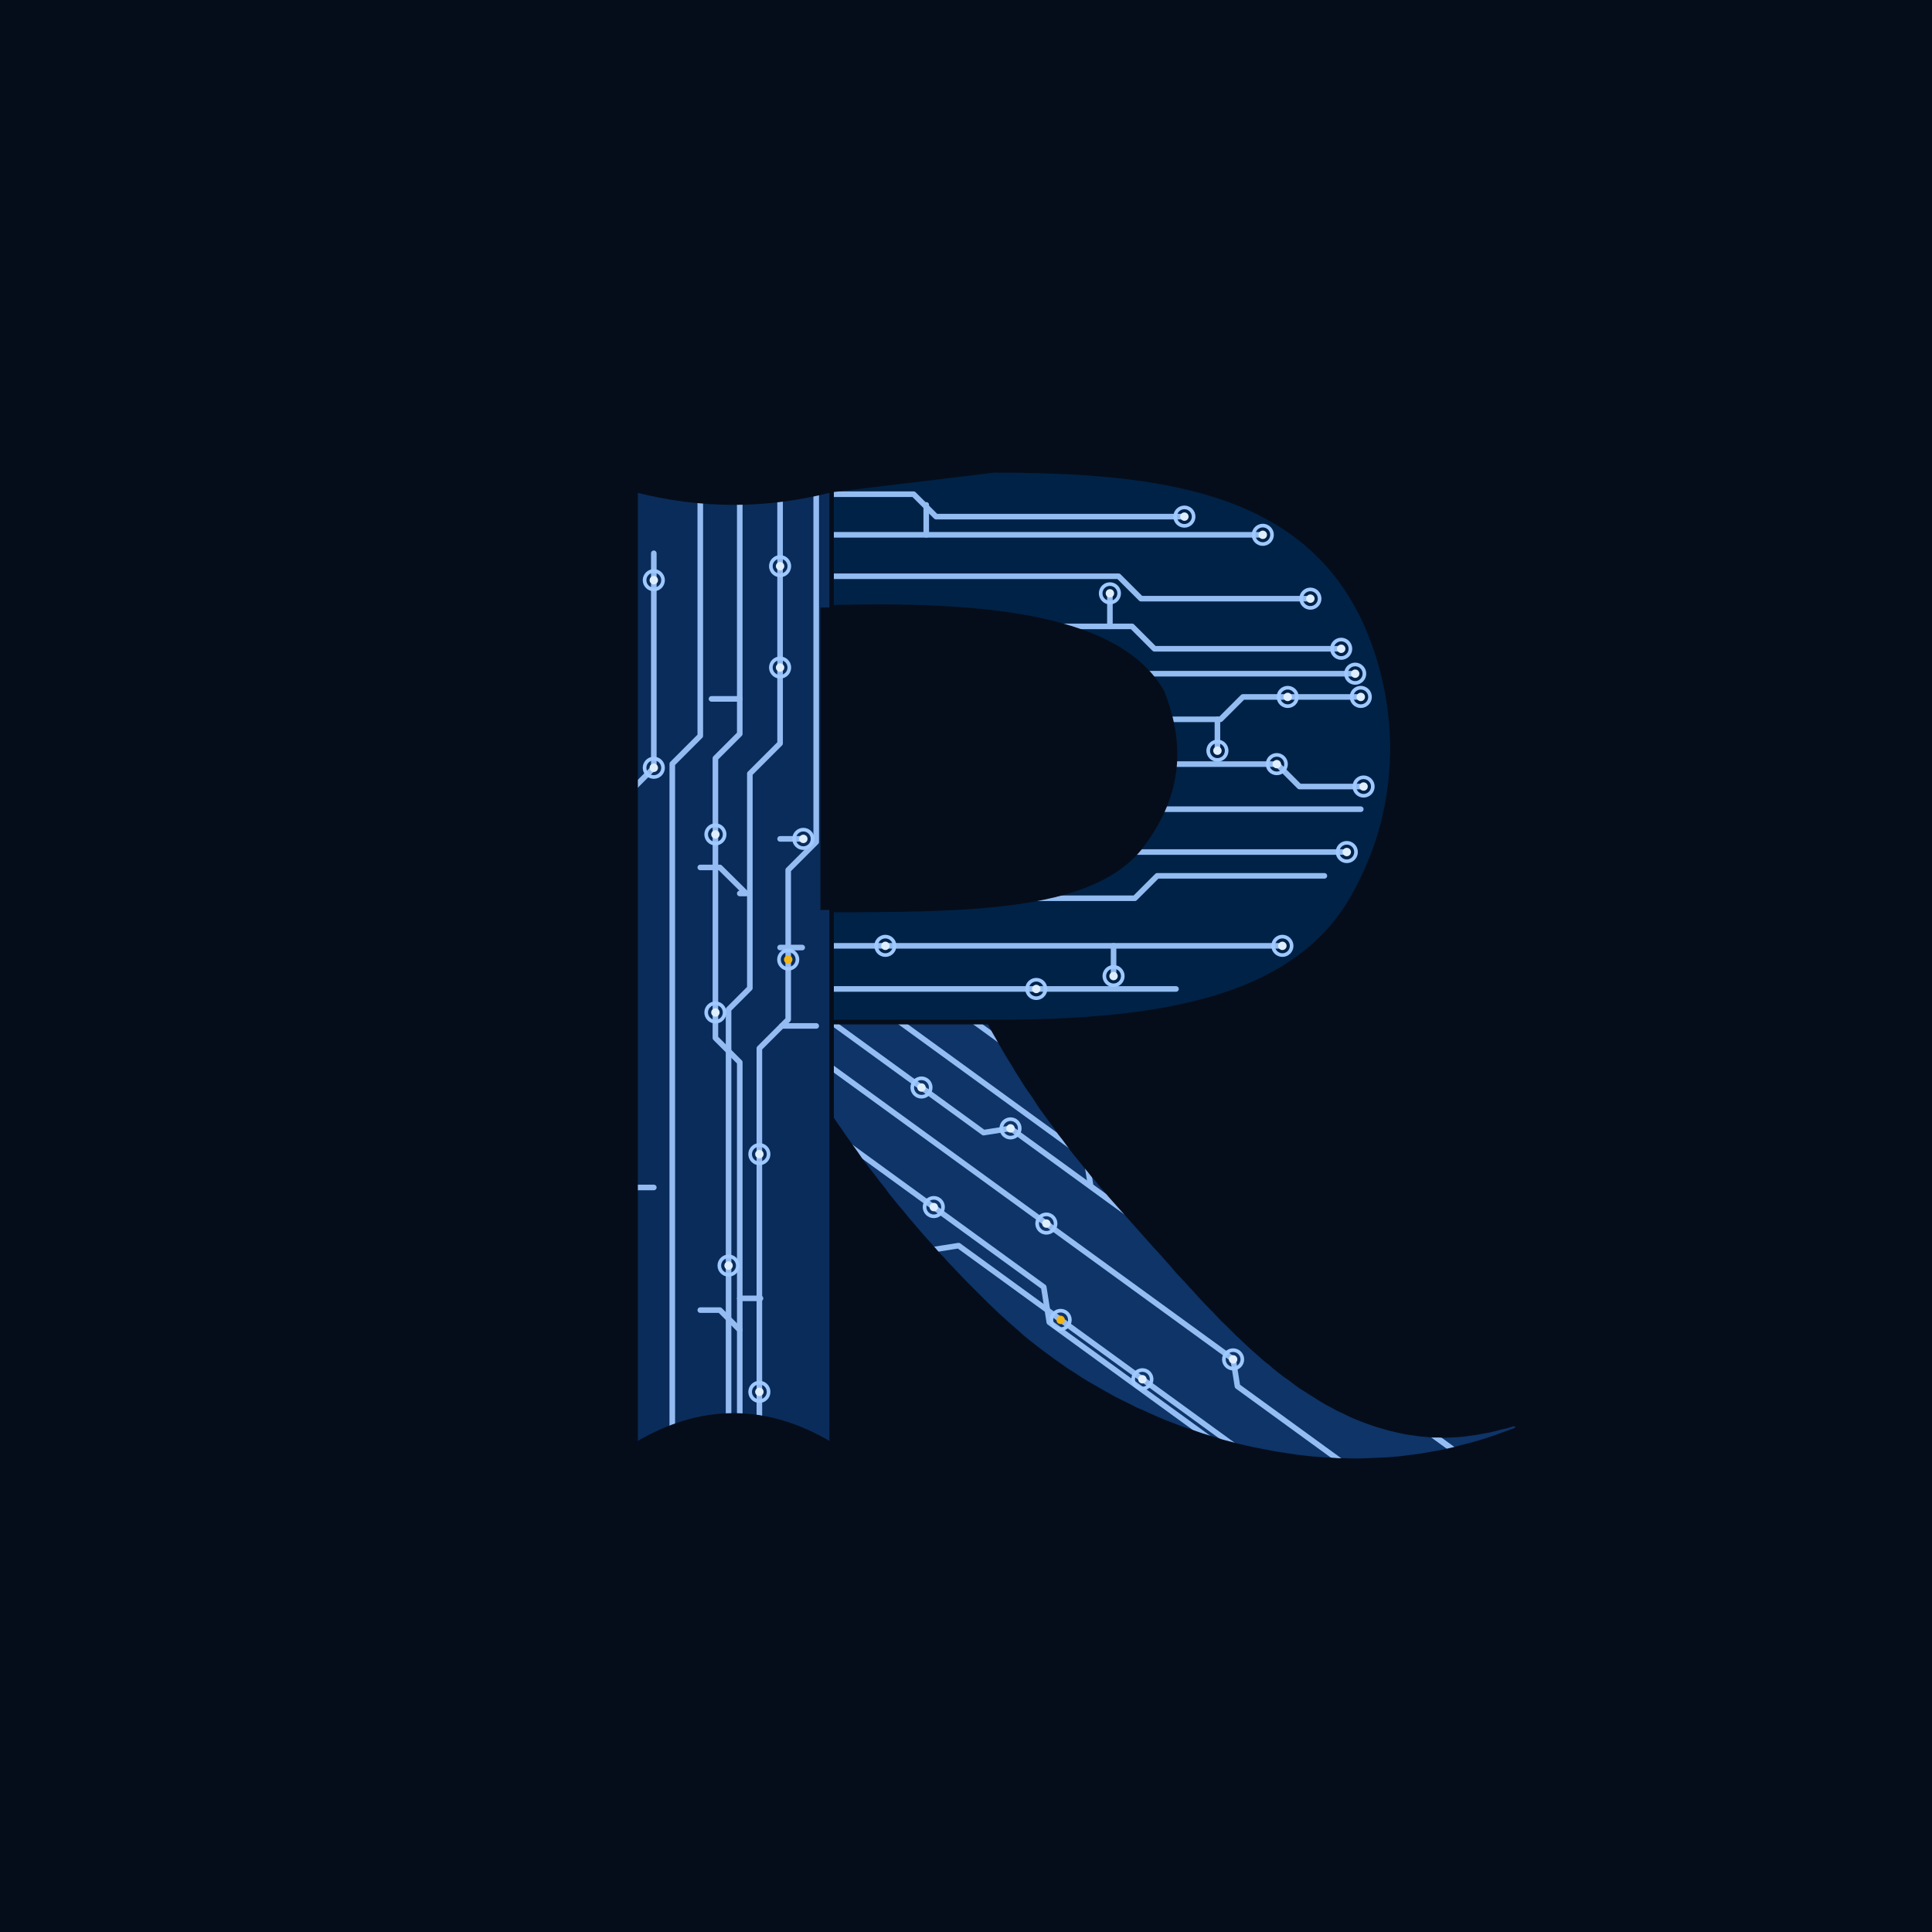
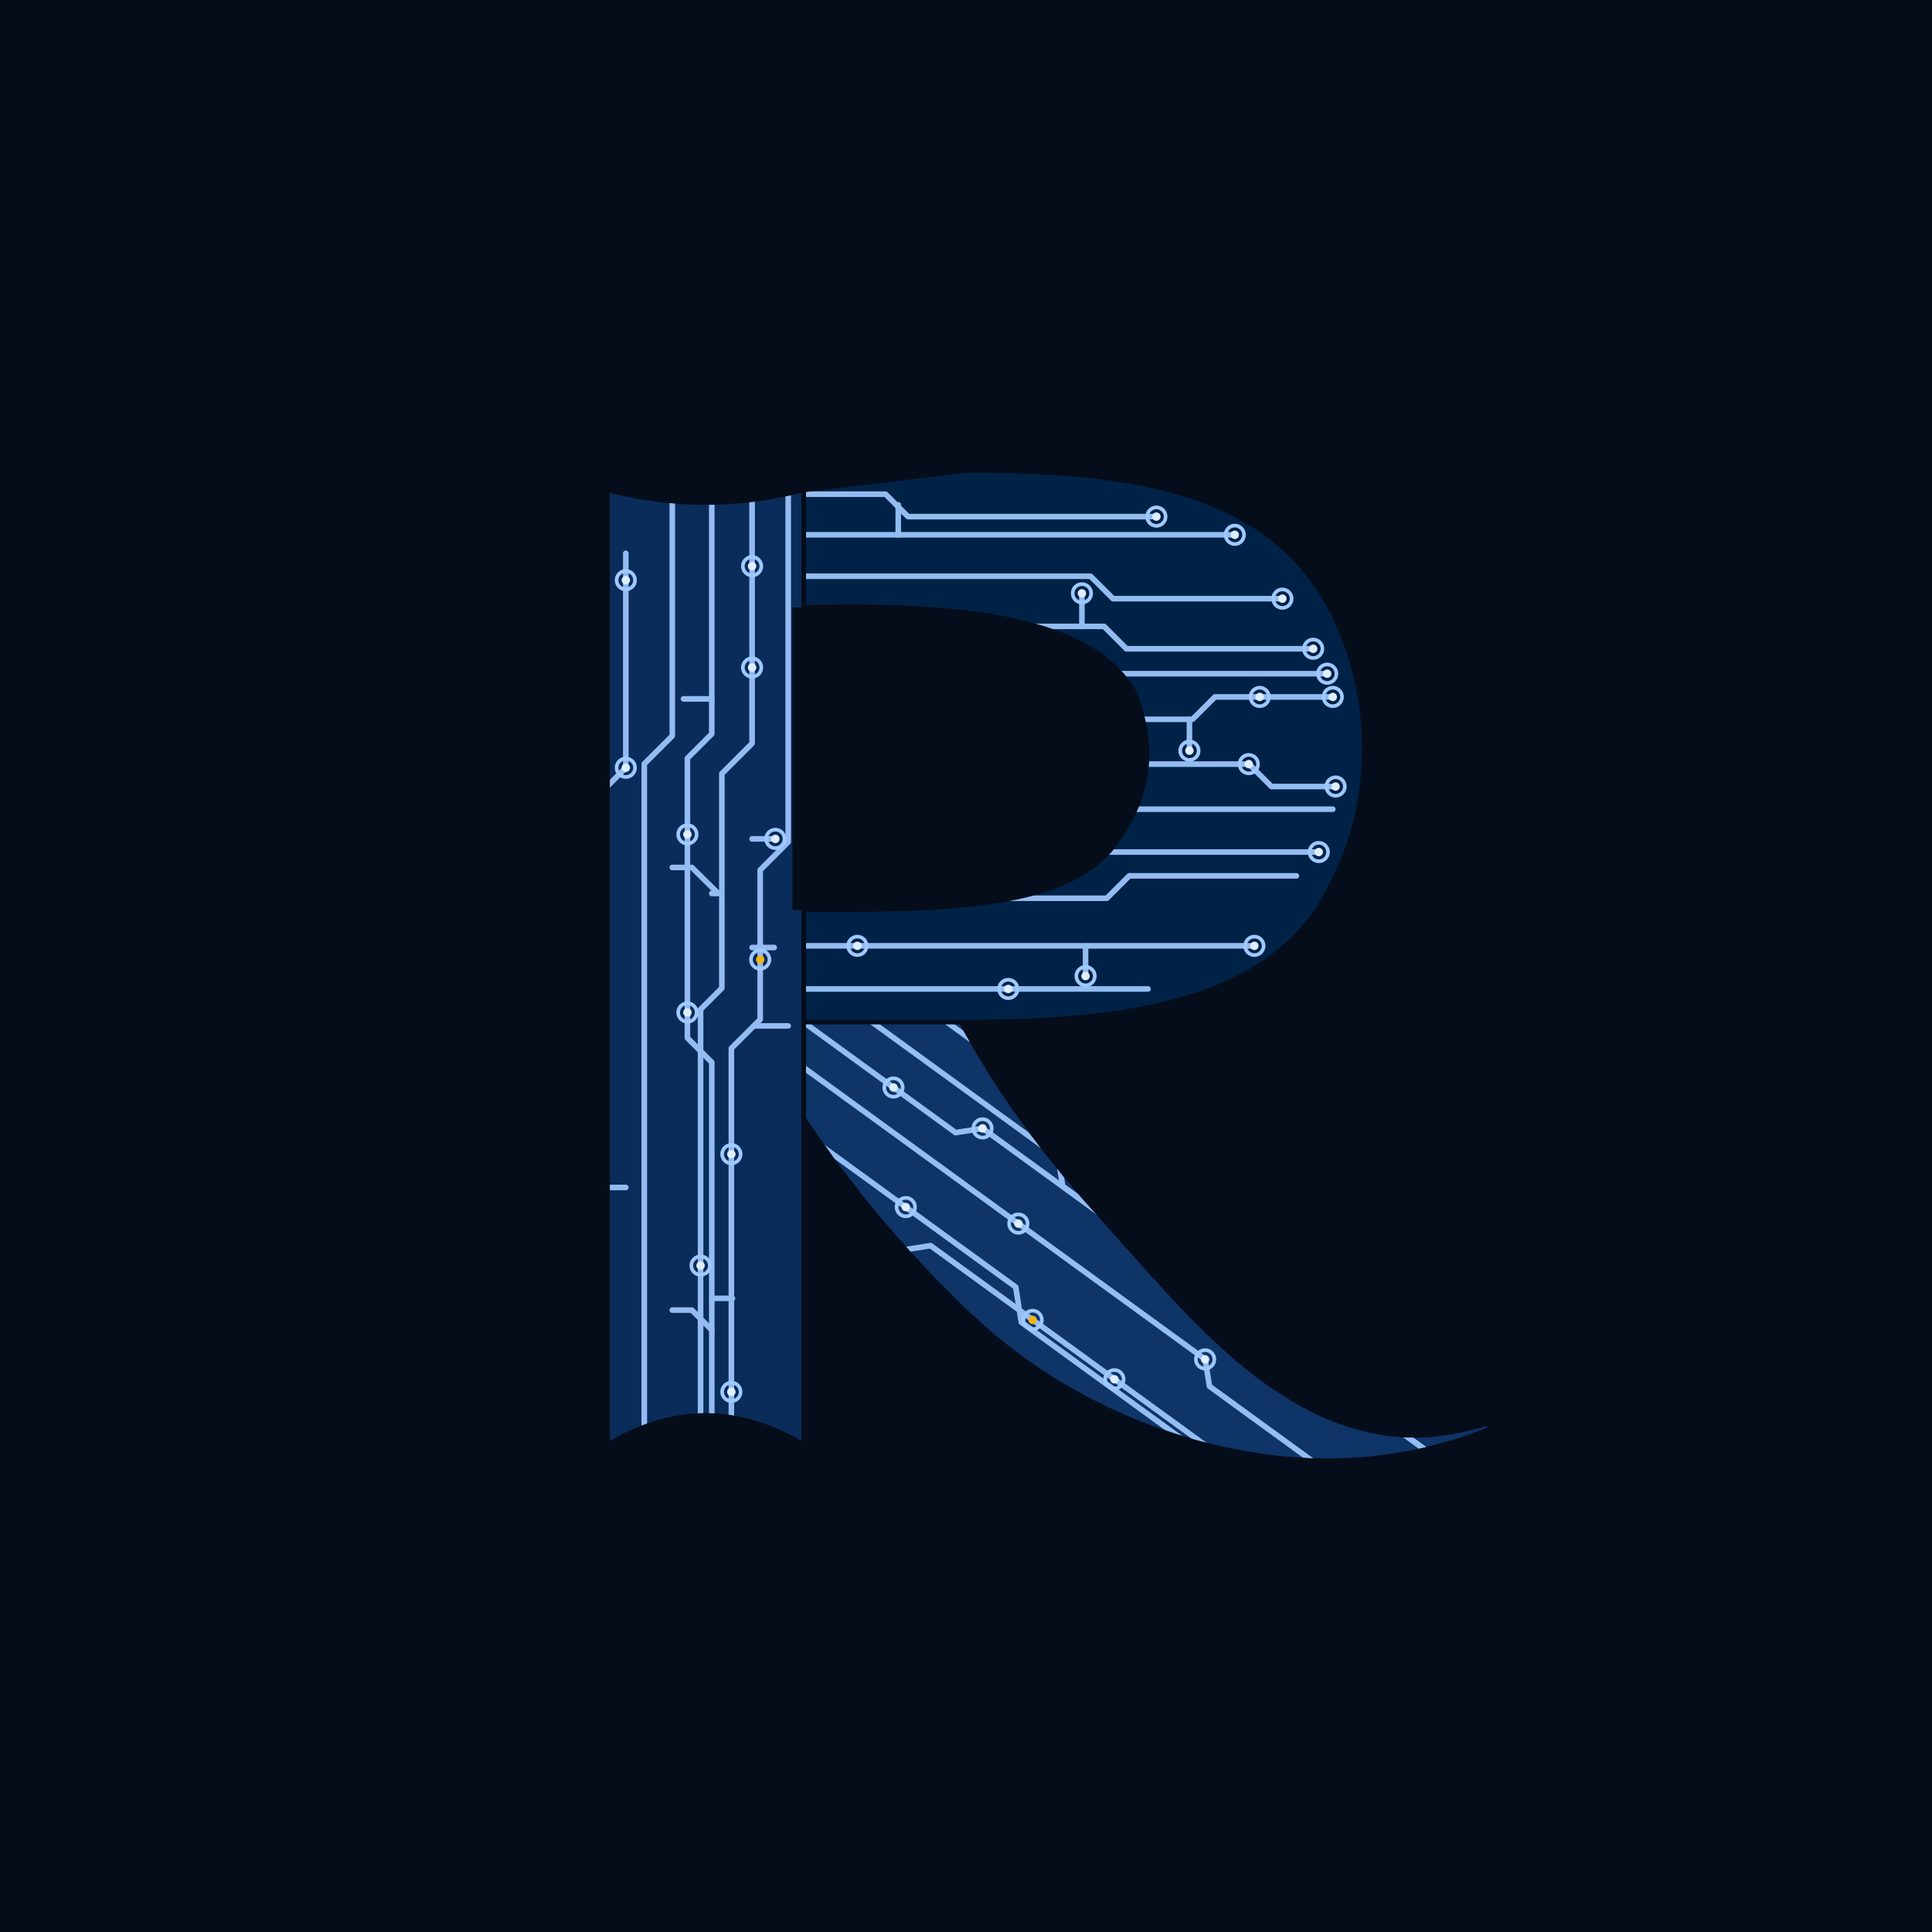
<svg xmlns="http://www.w3.org/2000/svg" viewBox="0 0 512 512" width="512" height="512">
  <rect width="512" height="512" rx="0" fill="#060d1a" />
-   <g transform="translate(256,256) scale(0.742) translate(-290,-320)">
+   <g transform="translate(256,256) scale(0.742) translate(-300,-320)">
    <defs>
      <clipPath id="cs">
        <path d="M172,150 Q207,159 242,150 L242,491 Q207,470 172,491 Z" />
      </clipPath>
      <clipPath id="cb">
        <path clip-rule="evenodd" d="M242,150 L300,143 C360,143 410,150 432,196 C446,226 446,262 430,292 C410,332 360,340 300,340 L242,340 Z M238,192 C300,190 345,196 360,222 C368,242 366,260 352,278 C334,300 290,300 238,300 Z" />
      </clipPath>
      <clipPath id="cl">
        <path d="M219.6,335.1 L220.6,337.2 L221.6,339.2 L222.6,341.2 L223.6,343.2 L224.7,345.3 L225.8,347.3 L226.9,349.4 L228.0,351.4 L229.1,353.5 L230.3,355.5 L231.5,357.6 L232.7,359.6 L234.0,361.7 L235.2,363.8 L236.5,365.9 L237.8,368.0 L239.2,370.1 L240.5,372.2 L241.9,374.3 L243.3,376.4 L244.8,378.5 L246.2,380.6 L247.7,382.7 L249.2,384.8 L250.7,386.9 L252.2,389.1 L253.8,391.2 L255.4,393.3 L257.0,395.4 L258.6,397.5 L260.3,399.6 L261.9,401.8 L263.6,403.9 L265.3,406.0 L267.1,408.1 L268.8,410.2 L270.6,412.3 L272.4,414.4 L274.2,416.5 L276.0,418.5 L277.9,420.6 L279.7,422.7 L281.6,424.7 L283.5,426.8 L285.4,428.8 L287.4,430.9 L289.3,432.9 L291.3,434.9 L293.3,436.9 L295.3,438.9 L297.3,440.9 L299.4,442.9 L301.4,444.8 L303.5,446.7 L305.6,448.6 L307.8,450.5 L309.9,452.4 L312.1,454.2 L314.4,456.0 L316.6,457.7 L318.9,459.4 L321.2,461.1 L323.5,462.7 L325.9,464.4 L328.3,465.9 L330.7,467.5 L333.1,469.0 L335.6,470.4 L338.0,471.8 L340.5,473.2 L343.0,474.6 L345.6,475.9 L348.1,477.1 L350.6,478.4 L353.2,479.5 L355.8,480.7 L358.3,481.8 L360.9,482.9 L363.5,483.9 L366.1,484.9 L368.7,485.8 L371.4,486.7 L374.0,487.6 L376.6,488.4 L379.2,489.2 L381.8,490.0 L384.5,490.7 L387.1,491.4 L389.7,492.0 L392.3,492.6 L394.9,493.1 L397.5,493.6 L400.1,494.1 L402.7,494.5 L405.3,494.9 L407.8,495.3 L410.4,495.6 L413.0,495.9 L415.5,496.1 L418.0,496.3 L420.5,496.4 L423.1,496.6 L425.5,496.6 L428.0,496.7 L430.5,496.7 L433.0,496.6 L435.4,496.5 L437.8,496.4 L440.2,496.3 L442.6,496.1 L445.0,495.9 L447.4,495.6 L449.7,495.3 L452.1,495.0 L454.4,494.6 L456.7,494.2 L459.1,493.8 L461.4,493.3 L463.6,492.8 L465.9,492.2 L468.2,491.6 L470.5,491.0 L472.7,490.4 L475.0,489.7 L477.2,489.0 L479.5,488.2 L481.7,487.4 L483.9,486.6 L486.2,485.8 L488.0,484.0 L488.0,484.0 L485.4,483.6 L483.2,484.3 L480.9,484.8 L478.7,485.4 L476.5,485.9 L474.2,486.3 L472.0,486.7 L469.8,487.0 L467.6,487.3 L465.4,487.5 L463.1,487.6 L460.9,487.7 L458.7,487.6 L456.5,487.6 L454.3,487.4 L452.1,487.2 L450.0,486.9 L447.8,486.6 L445.7,486.2 L443.5,485.7 L441.4,485.2 L439.3,484.6 L437.2,484.0 L435.1,483.3 L433.1,482.6 L431.0,481.8 L429.0,481.0 L427.0,480.1 L425.0,479.1 L423.0,478.2 L421.0,477.1 L419.1,476.1 L417.2,475.0 L415.3,473.8 L413.4,472.6 L411.5,471.4 L409.6,470.2 L407.8,468.9 L406.0,467.5 L404.1,466.2 L402.3,464.8 L400.5,463.4 L398.8,461.9 L397.0,460.5 L395.3,459.0 L393.5,457.4 L391.8,455.9 L390.1,454.3 L388.4,452.7 L386.7,451.1 L385.1,449.5 L383.4,447.8 L381.7,446.2 L380.1,444.5 L378.5,442.8 L376.8,441.1 L375.2,439.4 L373.6,437.7 L372.0,435.9 L370.4,434.2 L368.8,432.4 L367.1,430.6 L365.5,428.9 L364.0,427.1 L362.4,425.3 L360.8,423.5 L359.2,421.7 L357.6,420.0 L356.0,418.2 L354.4,416.4 L352.8,414.6 L351.2,412.8 L349.6,411.0 L348.0,409.2 L346.4,407.4 L344.8,405.6 L343.2,403.8 L341.6,402.0 L340.1,400.2 L338.5,398.4 L337.0,396.5 L335.4,394.7 L333.9,392.8 L332.4,391.0 L330.9,389.1 L329.4,387.3 L327.9,385.4 L326.5,383.5 L325.1,381.6 L323.6,379.7 L322.3,377.8 L320.9,375.9 L319.5,374.0 L318.2,372.2 L316.8,370.3 L315.5,368.3 L314.3,366.4 L313.0,364.6 L311.7,362.7 L310.5,360.8 L309.3,358.9 L308.1,357.0 L307.0,355.1 L305.8,353.2 L304.7,351.4 L303.6,349.5 L302.5,347.6 L301.5,345.8 L300.4,343.9 L299.4,342.1 L298.5,340.3 L297.5,338.5 L296.6,336.7 L295.7,334.9 L294.8,333.2 L293.9,331.4 L293.1,329.7 L292.3,328.0 L291.5,326.3 L290.7,324.6 L290.0,323.0 L289.3,321.3 L288.6,319.7 L288.0,318.1 L287.4,316.5 L286.7,315.0 L286.2,313.4 L285.6,311.9 L285.0,310.4 L284.4,308.9 Z" />
      </clipPath>
      <mask id="cm" maskUnits="userSpaceOnUse" maskContentUnits="userSpaceOnUse" x="0" y="0" width="700" height="650">
        <path d="M172,150 Q207,159 242,150 L242,491 Q207,470 172,491 Z" fill="#fff" />
        <path d="M242,150 L300,143 C360,143 410,150 432,196 C446,226 446,262 430,292 C410,332 360,340 300,340 L242,340 Z" fill="#fff" />
        <path d="M219.6,335.1 L220.6,337.2 L221.6,339.2 L222.6,341.2 L223.6,343.2 L224.7,345.3 L225.8,347.3 L226.9,349.4 L228.0,351.4 L229.1,353.5 L230.3,355.5 L231.5,357.6 L232.7,359.6 L234.0,361.7 L235.2,363.8 L236.5,365.9 L237.8,368.0 L239.2,370.1 L240.5,372.2 L241.9,374.3 L243.3,376.4 L244.8,378.5 L246.2,380.6 L247.7,382.7 L249.2,384.8 L250.7,386.9 L252.2,389.1 L253.8,391.2 L255.4,393.3 L257.0,395.4 L258.6,397.5 L260.3,399.6 L261.9,401.8 L263.6,403.9 L265.3,406.0 L267.1,408.1 L268.8,410.2 L270.6,412.3 L272.4,414.4 L274.2,416.5 L276.0,418.5 L277.9,420.6 L279.7,422.7 L281.6,424.7 L283.5,426.8 L285.4,428.8 L287.4,430.9 L289.3,432.9 L291.3,434.9 L293.3,436.9 L295.3,438.9 L297.3,440.9 L299.4,442.9 L301.4,444.8 L303.5,446.7 L305.6,448.6 L307.8,450.5 L309.9,452.4 L312.1,454.2 L314.4,456.0 L316.6,457.7 L318.9,459.4 L321.2,461.1 L323.5,462.7 L325.9,464.4 L328.3,465.9 L330.7,467.5 L333.1,469.0 L335.6,470.4 L338.0,471.8 L340.5,473.2 L343.0,474.6 L345.6,475.9 L348.1,477.1 L350.6,478.4 L353.2,479.5 L355.8,480.7 L358.3,481.8 L360.9,482.9 L363.5,483.9 L366.1,484.9 L368.7,485.8 L371.4,486.7 L374.0,487.6 L376.6,488.4 L379.2,489.2 L381.8,490.0 L384.5,490.7 L387.1,491.4 L389.7,492.0 L392.3,492.6 L394.9,493.1 L397.5,493.6 L400.1,494.1 L402.7,494.5 L405.3,494.9 L407.8,495.3 L410.4,495.6 L413.0,495.9 L415.5,496.1 L418.0,496.3 L420.5,496.4 L423.1,496.6 L425.5,496.6 L428.0,496.7 L430.5,496.7 L433.0,496.6 L435.4,496.5 L437.8,496.4 L440.2,496.3 L442.6,496.1 L445.0,495.9 L447.4,495.6 L449.7,495.3 L452.1,495.0 L454.4,494.6 L456.7,494.2 L459.1,493.8 L461.4,493.3 L463.6,492.8 L465.9,492.2 L468.2,491.6 L470.5,491.0 L472.7,490.4 L475.0,489.7 L477.2,489.0 L479.5,488.2 L481.7,487.4 L483.9,486.6 L486.2,485.8 L488.0,484.0 L488.0,484.0 L485.4,483.6 L483.2,484.3 L480.9,484.8 L478.7,485.4 L476.5,485.9 L474.2,486.3 L472.0,486.7 L469.8,487.0 L467.6,487.3 L465.4,487.5 L463.1,487.6 L460.9,487.7 L458.7,487.6 L456.5,487.6 L454.3,487.4 L452.1,487.2 L450.0,486.9 L447.8,486.6 L445.7,486.2 L443.5,485.7 L441.4,485.2 L439.3,484.6 L437.2,484.0 L435.1,483.3 L433.1,482.6 L431.0,481.8 L429.0,481.0 L427.0,480.1 L425.0,479.1 L423.0,478.2 L421.0,477.1 L419.1,476.1 L417.2,475.0 L415.3,473.8 L413.4,472.6 L411.5,471.4 L409.6,470.2 L407.8,468.9 L406.0,467.5 L404.1,466.2 L402.3,464.8 L400.5,463.4 L398.8,461.9 L397.0,460.5 L395.3,459.0 L393.5,457.4 L391.8,455.9 L390.1,454.3 L388.4,452.7 L386.7,451.1 L385.1,449.5 L383.4,447.8 L381.7,446.2 L380.1,444.5 L378.5,442.8 L376.8,441.1 L375.2,439.4 L373.6,437.7 L372.0,435.9 L370.4,434.2 L368.8,432.4 L367.1,430.6 L365.5,428.9 L364.0,427.1 L362.4,425.3 L360.8,423.5 L359.2,421.7 L357.6,420.0 L356.0,418.2 L354.4,416.4 L352.8,414.6 L351.2,412.8 L349.6,411.0 L348.0,409.2 L346.4,407.4 L344.8,405.6 L343.2,403.8 L341.6,402.0 L340.1,400.2 L338.5,398.4 L337.0,396.5 L335.4,394.7 L333.9,392.8 L332.4,391.0 L330.9,389.1 L329.4,387.3 L327.9,385.4 L326.5,383.5 L325.1,381.6 L323.6,379.7 L322.3,377.8 L320.9,375.9 L319.5,374.0 L318.2,372.2 L316.8,370.3 L315.5,368.3 L314.3,366.4 L313.0,364.6 L311.7,362.7 L310.5,360.8 L309.3,358.9 L308.1,357.0 L307.0,355.1 L305.8,353.2 L304.7,351.4 L303.6,349.5 L302.5,347.6 L301.5,345.8 L300.4,343.9 L299.4,342.1 L298.5,340.3 L297.5,338.5 L296.6,336.7 L295.7,334.9 L294.8,333.2 L293.9,331.4 L293.1,329.7 L292.3,328.0 L291.5,326.3 L290.7,324.6 L290.0,323.0 L289.3,321.3 L288.6,319.7 L288.0,318.1 L287.4,316.5 L286.7,315.0 L286.2,313.4 L285.6,311.9 L285.0,310.4 L284.4,308.9 Z" fill="#fff" />
        <path d="M238,192 C300,190 345,196 360,222 C368,242 366,260 352,278 C334,300 290,300 238,300 Z" fill="#000" />
      </mask>
    </defs>
    <g mask="url(#cm)">
      <path d="M219.6,335.1 L220.6,337.2 L221.6,339.2 L222.6,341.2 L223.6,343.2 L224.7,345.3 L225.8,347.3 L226.9,349.4 L228.0,351.4 L229.1,353.5 L230.3,355.5 L231.5,357.6 L232.7,359.6 L234.0,361.7 L235.2,363.8 L236.5,365.9 L237.8,368.0 L239.2,370.1 L240.5,372.2 L241.9,374.3 L243.3,376.4 L244.8,378.5 L246.2,380.6 L247.7,382.7 L249.2,384.8 L250.7,386.9 L252.2,389.1 L253.8,391.2 L255.4,393.3 L257.0,395.4 L258.6,397.5 L260.3,399.6 L261.9,401.8 L263.6,403.9 L265.3,406.0 L267.1,408.1 L268.8,410.2 L270.6,412.3 L272.4,414.4 L274.2,416.5 L276.0,418.5 L277.9,420.6 L279.7,422.7 L281.6,424.7 L283.5,426.8 L285.4,428.8 L287.4,430.9 L289.3,432.9 L291.3,434.9 L293.3,436.9 L295.3,438.9 L297.3,440.9 L299.4,442.9 L301.4,444.8 L303.5,446.7 L305.6,448.6 L307.8,450.5 L309.9,452.4 L312.1,454.2 L314.4,456.0 L316.6,457.7 L318.9,459.4 L321.2,461.1 L323.5,462.7 L325.9,464.4 L328.3,465.9 L330.7,467.5 L333.1,469.0 L335.6,470.4 L338.0,471.8 L340.5,473.2 L343.0,474.6 L345.6,475.9 L348.1,477.1 L350.6,478.4 L353.2,479.5 L355.8,480.7 L358.3,481.8 L360.9,482.9 L363.5,483.9 L366.1,484.9 L368.7,485.8 L371.4,486.7 L374.0,487.6 L376.6,488.4 L379.2,489.2 L381.8,490.0 L384.5,490.7 L387.1,491.4 L389.7,492.0 L392.3,492.6 L394.9,493.1 L397.5,493.6 L400.1,494.1 L402.7,494.5 L405.3,494.9 L407.8,495.3 L410.4,495.6 L413.0,495.9 L415.5,496.1 L418.0,496.3 L420.5,496.4 L423.1,496.6 L425.5,496.6 L428.0,496.7 L430.5,496.7 L433.0,496.6 L435.4,496.5 L437.8,496.4 L440.2,496.3 L442.6,496.1 L445.0,495.9 L447.4,495.6 L449.7,495.3 L452.1,495.0 L454.4,494.6 L456.7,494.2 L459.1,493.8 L461.4,493.3 L463.6,492.8 L465.9,492.2 L468.2,491.6 L470.5,491.0 L472.7,490.4 L475.0,489.7 L477.2,489.0 L479.5,488.2 L481.7,487.4 L483.9,486.6 L486.2,485.8 L488.0,484.0 L488.0,484.0 L485.4,483.6 L483.2,484.3 L480.9,484.8 L478.7,485.4 L476.5,485.9 L474.2,486.3 L472.0,486.7 L469.8,487.0 L467.6,487.3 L465.4,487.5 L463.1,487.6 L460.9,487.7 L458.7,487.6 L456.5,487.6 L454.3,487.4 L452.1,487.2 L450.0,486.9 L447.8,486.6 L445.7,486.2 L443.5,485.7 L441.4,485.2 L439.3,484.6 L437.2,484.0 L435.1,483.3 L433.1,482.6 L431.0,481.8 L429.0,481.0 L427.0,480.1 L425.0,479.1 L423.0,478.2 L421.0,477.1 L419.1,476.1 L417.2,475.0 L415.3,473.8 L413.4,472.6 L411.5,471.4 L409.6,470.2 L407.8,468.9 L406.0,467.5 L404.1,466.2 L402.3,464.8 L400.5,463.4 L398.8,461.9 L397.0,460.5 L395.3,459.0 L393.5,457.4 L391.8,455.9 L390.1,454.3 L388.4,452.7 L386.7,451.1 L385.1,449.5 L383.4,447.8 L381.7,446.2 L380.1,444.5 L378.5,442.8 L376.8,441.1 L375.2,439.4 L373.6,437.7 L372.0,435.9 L370.4,434.2 L368.8,432.4 L367.1,430.6 L365.5,428.9 L364.0,427.1 L362.4,425.3 L360.8,423.5 L359.2,421.7 L357.6,420.0 L356.0,418.2 L354.4,416.4 L352.8,414.6 L351.2,412.8 L349.6,411.0 L348.0,409.2 L346.4,407.4 L344.8,405.6 L343.2,403.8 L341.6,402.0 L340.1,400.2 L338.5,398.4 L337.0,396.5 L335.4,394.7 L333.9,392.8 L332.4,391.0 L330.9,389.1 L329.4,387.3 L327.9,385.4 L326.5,383.5 L325.1,381.6 L323.6,379.7 L322.3,377.8 L320.9,375.9 L319.5,374.0 L318.2,372.2 L316.8,370.3 L315.5,368.3 L314.3,366.4 L313.0,364.6 L311.7,362.7 L310.5,360.8 L309.3,358.9 L308.1,357.0 L307.0,355.1 L305.8,353.2 L304.7,351.4 L303.6,349.5 L302.5,347.6 L301.5,345.8 L300.4,343.9 L299.4,342.1 L298.5,340.3 L297.5,338.5 L296.6,336.7 L295.7,334.9 L294.8,333.2 L293.9,331.4 L293.1,329.7 L292.3,328.0 L291.5,326.3 L290.7,324.6 L290.0,323.0 L289.3,321.3 L288.6,319.7 L288.0,318.1 L287.4,316.5 L286.7,315.0 L286.2,313.4 L285.6,311.9 L285.0,310.4 L284.4,308.9 Z" fill="#0e3468" stroke="#060d1a" stroke-width="1.6" stroke-linejoin="round" />
      <g>
        <path d="M219.6,335.1 L220.6,337.2 L221.6,339.2 L222.6,341.2 L223.6,343.2 L224.7,345.3 L225.8,347.3 L226.9,349.4 L228.0,351.4 L229.1,353.5 L230.3,355.5 L231.5,357.6 L232.7,359.6 L234.0,361.7 L235.2,363.8 L236.5,365.9 L237.8,368.0 L239.2,370.1 L240.5,372.2 L241.9,374.3 L243.3,376.4 L244.8,378.5 L246.2,380.6 L247.7,382.7 L249.2,384.8 L250.7,386.9 L252.2,389.1 L253.8,391.2 L255.4,393.3 L257.0,395.4 L258.6,397.5 L260.3,399.6 L261.9,401.8 L263.6,403.9 L265.3,406.0 L267.1,408.1 L268.8,410.2 L270.6,412.3 L272.4,414.4 L274.2,416.5 L276.0,418.5 L277.9,420.6 L279.7,422.7 L281.6,424.7 L283.5,426.8 L285.4,428.8 L287.4,430.9 L289.3,432.9 L291.3,434.9 L293.3,436.9 L295.3,438.9 L297.3,440.9 L299.4,442.9 L301.4,444.8 L303.5,446.7 L305.6,448.6 L307.8,450.5 L309.9,452.4 L312.1,454.2 L314.4,456.0 L316.6,457.7 L318.9,459.4 L321.2,461.1 L323.5,462.7 L325.9,464.4 L328.3,465.9 L330.7,467.5 L333.1,469.0 L335.6,470.4 L338.0,471.8 L340.5,473.2 L343.0,474.6 L345.6,475.9 L348.1,477.1 L350.6,478.4 L353.2,479.5 L355.8,480.7 L358.3,481.8 L360.9,482.9 L363.5,483.9 L366.1,484.9 L368.7,485.8 L371.4,486.7 L374.0,487.6 L376.6,488.4 L379.2,489.2 L381.8,490.0 L384.5,490.7 L387.1,491.4 L389.7,492.0 L392.3,492.6 L394.9,493.1 L397.5,493.6 L400.1,494.1 L402.7,494.5 L405.3,494.9 L407.8,495.3 L410.4,495.6 L413.0,495.9 L415.5,496.1 L418.0,496.3 L420.5,496.4 L423.1,496.6 L425.5,496.6 L428.0,496.7 L430.5,496.7 L433.0,496.6 L435.4,496.5 L437.8,496.4 L440.2,496.3 L442.6,496.1 L445.0,495.9 L447.4,495.6 L449.7,495.3 L452.1,495.0 L454.4,494.6 L456.7,494.2 L459.1,493.8 L461.4,493.3 L463.6,492.8 L465.9,492.2 L468.2,491.6 L470.5,491.0 L472.7,490.4 L475.0,489.7 L477.2,489.0 L479.5,488.2 L481.7,487.4 L483.9,486.6 L486.2,485.8 L488.0,484.0 L488.0,484.0 L485.4,483.6 L483.2,484.3 L480.9,484.8 L478.7,485.4 L476.5,485.9 L474.2,486.3 L472.0,486.7 L469.8,487.0 L467.6,487.3 L465.4,487.5 L463.1,487.6 L460.9,487.7 L458.7,487.6 L456.5,487.6 L454.3,487.4 L452.1,487.2 L450.0,486.9 L447.8,486.6 L445.7,486.2 L443.5,485.7 L441.4,485.2 L439.3,484.6 L437.2,484.0 L435.1,483.3 L433.1,482.6 L431.0,481.8 L429.0,481.0 L427.0,480.1 L425.0,479.1 L423.0,478.2 L421.0,477.1 L419.1,476.1 L417.2,475.0 L415.3,473.8 L413.4,472.6 L411.5,471.4 L409.6,470.2 L407.8,468.9 L406.0,467.5 L404.1,466.2 L402.3,464.8 L400.5,463.4 L398.8,461.9 L397.0,460.5 L395.3,459.0 L393.5,457.4 L391.8,455.9 L390.1,454.3 L388.4,452.7 L386.7,451.1 L385.1,449.5 L383.4,447.8 L381.7,446.2 L380.1,444.5 L378.5,442.8 L376.8,441.1 L375.2,439.4 L373.6,437.7 L372.0,435.9 L370.4,434.2 L368.8,432.4 L367.1,430.6 L365.5,428.9 L364.0,427.1 L362.4,425.3 L360.8,423.5 L359.2,421.7 L357.6,420.0 L356.0,418.2 L354.4,416.4 L352.8,414.6 L351.2,412.8 L349.6,411.0 L348.0,409.2 L346.4,407.4 L344.8,405.6 L343.2,403.8 L341.6,402.0 L340.1,400.2 L338.5,398.4 L337.0,396.5 L335.4,394.7 L333.9,392.8 L332.4,391.0 L330.9,389.1 L329.4,387.3 L327.9,385.4 L326.5,383.5 L325.1,381.6 L323.6,379.7 L322.3,377.8 L320.9,375.9 L319.5,374.0 L318.2,372.2 L316.8,370.3 L315.5,368.3 L314.3,366.4 L313.0,364.6 L311.7,362.7 L310.5,360.8 L309.3,358.9 L308.1,357.0 L307.0,355.1 L305.8,353.2 L304.7,351.4 L303.6,349.5 L302.5,347.6 L301.5,345.8 L300.4,343.9 L299.4,342.1 L298.5,340.3 L297.5,338.5 L296.6,336.7 L295.7,334.9 L294.8,333.2 L293.9,331.4 L293.1,329.7 L292.3,328.0 L291.5,326.3 L290.7,324.6 L290.0,323.0 L289.3,321.3 L288.6,319.7 L288.0,318.1 L287.4,316.5 L286.7,315.0 L286.2,313.4 L285.6,311.9 L285.0,310.4 L284.4,308.9 Z" fill="#0e3468" fill-rule="evenodd" />
        <g clip-path="url(#cl)" fill="none" stroke="#9fc9ff" stroke-width="2" stroke-linecap="round" stroke-linejoin="round" opacity="0.92">
          <g transform="rotate(-54 350 400)">
            <path d="M186.7,270.8 L186.7,374.9 L178.1,383.5 L178.1,514.3" />
            <path d="M178.1,386 L187.6,386" />
            <path d="M200.7,235 L200.7,336.1 L191,345.8 L191,565" />
            <path d="M214.8,235 L214.8,460 L222.6,467.8 L222.6,565" />
            <path d="M222.6,467.3 L215.4,467.3" />
            <path d="M228.2,235 L228.2,465 L237.1,473.9 L237.1,565" />
            <path d="M228.2,330.8 L216.5,330.8" />
            <path d="M246.6,235 L246.6,449.8 L239.9,456.5 L239.9,565" />
            <path d="M239.9,516.5 L251.7,516.5" />
            <path d="M258.4,235 L258.4,429.2 L249.8,437.8 L249.8,565" />
            <path d="M276.6,304.9 L276.6,422.1 L268,430.7 L268,485.7" />
            <path d="M268,430.6 L257.2,430.6" />
            <path d="M290.7,253.6 L290.7,354.6 L297.1,361 L297.1,487.3" />
            <path d="M303,306.9 L303,394.3 L294,403.3 L294,521.9" />
            <path d="M321.9,235 L321.9,464.2 L315,471.1 L315,565" />
            <path d="M335,235 L335,344.5 L341.9,351.4 L341.9,565" />
            <path d="M341.9,417.5 L351.9,417.5" />
            <path d="M349.4,235 L349.4,379.3 L342,386.7 L342,565" />
            <path d="M342,396.3 L352.3,396.3" />
            <path d="M365.1,235 L365.1,448.2 L371.3,454.4 L371.3,565" />
            <path d="M381.5,296.4 L381.5,398.8 L389.6,406.9 L389.6,512.4" />
            <path d="M389.6,450.5 L397.4,450.5" />
            <path d="M394.8,291.6 L394.8,387 L401.7,393.9 L401.7,497.5" />
            <path d="M401.7,399.5 L391.6,399.5" />
            <path d="M411.1,235 L411.1,445.3 L419.3,453.5 L419.3,565" />
            <path d="M419.3,493.6 L427.6,493.6" />
            <path d="M426.5,285 L426.5,441.4 L419.5,448.4 L419.5,522.9" />
            <path d="M441.7,307.8 L441.7,419.6 L449.3,427.2 L449.3,523.3" />
            <path d="M456.4,235 L456.4,358.6 L465.6,367.8 L465.6,565" />
            <path d="M471,251.8 L471,400 L462.1,408.9 L462.1,532.8" />
            <path d="M485.1,235 L485.1,421.1 L477.7,428.5 L477.7,565" />
            <path d="M477.7,505.5 L467.3,505.5" />
            <path d="M501.9,304.7 L501.9,391.4 L492.3,401 L492.3,498.1" />
            <path d="M501.9,382 L492.3,382" />
            <path d="M513,305.5 L513,379.8 L521.5,388.3 L521.5,540.1" />
            <path d="M521.5,497.9 L531.9,497.9" />
          </g>
        </g>
        <g clip-path="url(#cl)">
          <circle cx="305.9" cy="378" r="3.3" fill="none" stroke="#9fc9ff" stroke-width="1.3" />
          <circle cx="305.9" cy="378" r="1.5" fill="#dfeeff" />
          <circle cx="353" cy="467.6" r="3.3" fill="none" stroke="#9fc9ff" stroke-width="1.3" />
          <circle cx="353" cy="467.6" r="1.5" fill="#dfeeff" />
          <circle cx="278.5" cy="406.1" r="3.3" fill="none" stroke="#9fc9ff" stroke-width="1.3" />
          <circle cx="278.5" cy="406.1" r="1.5" fill="#dfeeff" />
          <circle cx="323.8" cy="446.4" r="3.3" fill="none" stroke="#9fc9ff" stroke-width="1.3" />
          <circle cx="323.8" cy="446.4" r="1.5" fill="#f0b519" />
          <circle cx="285.4" cy="334.4" r="3.3" fill="none" stroke="#9fc9ff" stroke-width="1.3" />
          <circle cx="285.4" cy="334.4" r="1.5" fill="#dfeeff" />
          <circle cx="252.6" cy="330" r="3.3" fill="none" stroke="#9fc9ff" stroke-width="1.3" />
          <circle cx="252.6" cy="330" r="1.5" fill="#dfeeff" />
          <circle cx="318.7" cy="412" r="3.3" fill="none" stroke="#9fc9ff" stroke-width="1.3" />
          <circle cx="318.7" cy="412" r="1.5" fill="#dfeeff" />
          <circle cx="274.1" cy="363.4" r="3.3" fill="none" stroke="#9fc9ff" stroke-width="1.3" />
          <circle cx="274.1" cy="363.4" r="1.5" fill="#dfeeff" />
          <circle cx="385.4" cy="460.5" r="3.3" fill="none" stroke="#9fc9ff" stroke-width="1.3" />
          <circle cx="385.4" cy="460.5" r="1.5" fill="#dfeeff" />
        </g>
        <path d="M219.6,335.1 L220.6,337.2 L221.6,339.2 L222.6,341.2 L223.6,343.2 L224.7,345.3 L225.8,347.3 L226.9,349.4 L228.0,351.4 L229.1,353.5 L230.3,355.5 L231.5,357.6 L232.7,359.6 L234.0,361.7 L235.2,363.8 L236.5,365.9 L237.8,368.0 L239.2,370.1 L240.5,372.2 L241.9,374.3 L243.3,376.4 L244.8,378.5 L246.2,380.6 L247.7,382.7 L249.2,384.8 L250.7,386.9 L252.2,389.1 L253.8,391.2 L255.4,393.3 L257.0,395.4 L258.6,397.5 L260.3,399.6 L261.9,401.8 L263.6,403.9 L265.3,406.0 L267.1,408.1 L268.8,410.2 L270.6,412.3 L272.4,414.4 L274.2,416.5 L276.0,418.5 L277.9,420.6 L279.7,422.7 L281.6,424.7 L283.5,426.8 L285.4,428.8 L287.4,430.9 L289.3,432.9 L291.3,434.9 L293.3,436.9 L295.3,438.9 L297.3,440.9 L299.4,442.9 L301.4,444.8 L303.5,446.7 L305.6,448.6 L307.8,450.5 L309.9,452.4 L312.1,454.2 L314.4,456.0 L316.6,457.7 L318.9,459.4 L321.2,461.1 L323.5,462.7 L325.9,464.4 L328.3,465.9 L330.7,467.5 L333.1,469.0 L335.6,470.4 L338.0,471.8 L340.5,473.2 L343.0,474.6 L345.6,475.9 L348.1,477.1 L350.6,478.4 L353.2,479.5 L355.8,480.7 L358.3,481.8 L360.9,482.9 L363.5,483.9 L366.1,484.9 L368.7,485.8 L371.4,486.7 L374.0,487.6 L376.6,488.4 L379.2,489.2 L381.8,490.0 L384.5,490.7 L387.1,491.4 L389.7,492.0 L392.3,492.6 L394.9,493.1 L397.5,493.6 L400.1,494.1 L402.7,494.5 L405.3,494.9 L407.8,495.3 L410.4,495.6 L413.0,495.9 L415.5,496.1 L418.0,496.3 L420.5,496.4 L423.1,496.6 L425.5,496.6 L428.0,496.7 L430.5,496.7 L433.0,496.6 L435.4,496.5 L437.8,496.4 L440.2,496.3 L442.6,496.1 L445.0,495.9 L447.4,495.6 L449.7,495.3 L452.1,495.0 L454.4,494.6 L456.7,494.2 L459.1,493.8 L461.4,493.3 L463.6,492.8 L465.9,492.2 L468.2,491.6 L470.5,491.0 L472.7,490.4 L475.0,489.7 L477.2,489.0 L479.5,488.2 L481.7,487.4 L483.9,486.6 L486.2,485.8 L488.0,484.0 L488.0,484.0 L485.4,483.6 L483.2,484.3 L480.9,484.8 L478.7,485.4 L476.5,485.9 L474.2,486.3 L472.0,486.7 L469.8,487.0 L467.6,487.3 L465.4,487.5 L463.1,487.6 L460.9,487.7 L458.7,487.6 L456.5,487.6 L454.3,487.4 L452.1,487.2 L450.0,486.9 L447.8,486.6 L445.7,486.2 L443.5,485.7 L441.4,485.2 L439.3,484.6 L437.2,484.0 L435.1,483.3 L433.1,482.6 L431.0,481.8 L429.0,481.0 L427.0,480.1 L425.0,479.1 L423.0,478.2 L421.0,477.1 L419.1,476.1 L417.2,475.0 L415.3,473.8 L413.4,472.6 L411.5,471.4 L409.6,470.2 L407.8,468.9 L406.0,467.5 L404.1,466.2 L402.3,464.8 L400.5,463.4 L398.8,461.9 L397.0,460.5 L395.3,459.0 L393.5,457.4 L391.8,455.9 L390.1,454.3 L388.4,452.7 L386.7,451.1 L385.1,449.5 L383.4,447.8 L381.7,446.2 L380.1,444.5 L378.5,442.8 L376.8,441.1 L375.2,439.4 L373.6,437.7 L372.0,435.9 L370.4,434.2 L368.8,432.4 L367.1,430.6 L365.5,428.9 L364.0,427.1 L362.4,425.3 L360.8,423.5 L359.2,421.7 L357.6,420.0 L356.0,418.2 L354.4,416.4 L352.8,414.6 L351.2,412.8 L349.6,411.0 L348.0,409.2 L346.4,407.4 L344.8,405.6 L343.2,403.8 L341.6,402.0 L340.1,400.2 L338.5,398.4 L337.0,396.5 L335.4,394.7 L333.9,392.8 L332.4,391.0 L330.9,389.1 L329.4,387.3 L327.9,385.4 L326.5,383.5 L325.1,381.6 L323.6,379.7 L322.3,377.8 L320.9,375.9 L319.5,374.0 L318.2,372.2 L316.8,370.3 L315.5,368.3 L314.3,366.4 L313.0,364.6 L311.7,362.7 L310.5,360.8 L309.3,358.9 L308.1,357.0 L307.0,355.1 L305.8,353.2 L304.7,351.4 L303.6,349.5 L302.5,347.6 L301.5,345.8 L300.4,343.9 L299.4,342.1 L298.5,340.3 L297.5,338.5 L296.6,336.7 L295.7,334.9 L294.8,333.2 L293.9,331.4 L293.1,329.7 L292.3,328.0 L291.5,326.3 L290.7,324.6 L290.0,323.0 L289.3,321.3 L288.6,319.7 L288.0,318.1 L287.4,316.5 L286.7,315.0 L286.2,313.4 L285.6,311.9 L285.0,310.4 L284.4,308.9 Z" fill="none" fill-rule="evenodd" stroke="#060d1a" stroke-width="1.6" stroke-linejoin="round" />
      </g>
      <path d="M242,150 L300,143 C360,143 410,150 432,196 C446,226 446,262 430,292 C410,332 360,340 300,340 L242,340 Z M238,192 C300,190 345,196 360,222 C368,242 366,260 352,278 C334,300 290,300 238,300 Z" fill="#002247" fill-rule="evenodd" stroke="#060d1a" stroke-width="1.6" stroke-linejoin="round" />
      <g>
        <path d="M242,150 L300,143 C360,143 410,150 432,196 C446,226 446,262 430,292 C410,332 360,340 300,340 L242,340 Z M238,192 C300,190 345,196 360,222 C368,242 366,260 352,278 C334,300 290,300 238,300 Z" fill="#002247" fill-rule="evenodd" />
        <g clip-path="url(#cb)" fill="none" stroke="#9fc9ff" stroke-width="2" stroke-linecap="round" stroke-linejoin="round" opacity="0.92">
          <path d="M235,151.5 L271.3,151.5 L279.3,159.5 L368,159.5" />
          <path d="M235,166 L396,166" />
          <path d="M275.8,166 L275.8,155.3" />
          <path d="M235,180.8 L344.5,180.8 L352.5,188.8 L413,188.8" />
          <path d="M235,198.7 L349.3,198.7 L357.3,206.7 L424,206.7" />
          <path d="M341.4,198.7 L341.4,186.9" />
          <path d="M235,215.6 L429,215.6" />
          <path d="M235,231.9 L380.9,231.9 L388.9,223.9 L431,223.9" />
          <path d="M379.8,231.9 L379.8,243.1" />
          <path d="M235,247.9 L401.1,247.9 L409.1,255.9 L432,255.9" />
          <path d="M235,264 L431,264" />
          <path d="M235,279.3 L426,279.3" />
          <path d="M235,295.8 L350.3,295.8 L358.3,287.8 L418,287.8" />
          <path d="M235,312.8 L403,312.8" />
          <path d="M342.7,312.8 L342.7,323.6" />
          <path d="M235,328.2 L365,328.2" />
        </g>
        <g clip-path="url(#cb)">
          <circle cx="368" cy="159.5" r="3.3" fill="none" stroke="#9fc9ff" stroke-width="1.3" />
          <circle cx="368" cy="159.5" r="1.5" fill="#dfeeff" />
          <circle cx="396" cy="166" r="3.3" fill="none" stroke="#9fc9ff" stroke-width="1.3" />
          <circle cx="396" cy="166" r="1.5" fill="#dfeeff" />
          <circle cx="413" cy="188.8" r="3.3" fill="none" stroke="#9fc9ff" stroke-width="1.3" />
          <circle cx="413" cy="188.8" r="1.5" fill="#dfeeff" />
          <circle cx="424" cy="206.7" r="3.3" fill="none" stroke="#9fc9ff" stroke-width="1.3" />
          <circle cx="424" cy="206.7" r="1.5" fill="#dfeeff" />
          <circle cx="341.4" cy="186.9" r="3.3" fill="none" stroke="#9fc9ff" stroke-width="1.3" />
          <circle cx="341.4" cy="186.9" r="1.5" fill="#dfeeff" />
          <circle cx="429" cy="215.6" r="3.3" fill="none" stroke="#9fc9ff" stroke-width="1.3" />
          <circle cx="429" cy="215.6" r="1.5" fill="#dfeeff" />
          <circle cx="431" cy="223.9" r="3.3" fill="none" stroke="#9fc9ff" stroke-width="1.3" />
          <circle cx="431" cy="223.9" r="1.5" fill="#dfeeff" />
          <circle cx="379.8" cy="243.1" r="3.3" fill="none" stroke="#9fc9ff" stroke-width="1.3" />
          <circle cx="379.8" cy="243.1" r="1.5" fill="#dfeeff" />
          <circle cx="404.9" cy="223.9" r="3.3" fill="none" stroke="#9fc9ff" stroke-width="1.3" />
          <circle cx="404.9" cy="223.9" r="1.5" fill="#dfeeff" />
          <circle cx="432" cy="255.9" r="3.3" fill="none" stroke="#9fc9ff" stroke-width="1.3" />
          <circle cx="432" cy="255.9" r="1.5" fill="#dfeeff" />
          <circle cx="401" cy="247.9" r="3.3" fill="none" stroke="#9fc9ff" stroke-width="1.3" />
          <circle cx="401" cy="247.9" r="1.5" fill="#dfeeff" />
          <circle cx="426" cy="279.3" r="3.3" fill="none" stroke="#9fc9ff" stroke-width="1.3" />
          <circle cx="426" cy="279.3" r="1.5" fill="#dfeeff" />
          <circle cx="403" cy="312.8" r="3.3" fill="none" stroke="#9fc9ff" stroke-width="1.3" />
          <circle cx="403" cy="312.8" r="1.5" fill="#dfeeff" />
          <circle cx="342.7" cy="323.6" r="3.3" fill="none" stroke="#9fc9ff" stroke-width="1.3" />
          <circle cx="342.7" cy="323.6" r="1.5" fill="#dfeeff" />
          <circle cx="261.2" cy="312.8" r="3.3" fill="none" stroke="#9fc9ff" stroke-width="1.3" />
          <circle cx="261.2" cy="312.8" r="1.5" fill="#dfeeff" />
          <circle cx="315.1" cy="328.2" r="3.3" fill="none" stroke="#9fc9ff" stroke-width="1.3" />
          <circle cx="315.1" cy="328.2" r="1.5" fill="#dfeeff" />
        </g>
        <path d="M242,150 L300,143 C360,143 410,150 432,196 C446,226 446,262 430,292 C410,332 360,340 300,340 L242,340 Z M238,192 C300,190 345,196 360,222 C368,242 366,260 352,278 C334,300 290,300 238,300 Z" fill="none" fill-rule="evenodd" stroke="#060d1a" stroke-width="1.6" stroke-linejoin="round" />
      </g>
      <path d="M172,150 Q207,159 242,150 L242,491 Q207,470 172,491 Z" fill="#0a2c5a" stroke="#060d1a" stroke-width="1.6" stroke-linejoin="round" />
      <g>
        <path d="M172,150 Q207,159 242,150 L242,491 Q207,470 172,491 Z" fill="#0a2c5a" fill-rule="evenodd" />
        <g clip-path="url(#cs)" fill="none" stroke="#9fc9ff" stroke-width="2" stroke-linecap="round" stroke-linejoin="round" opacity="0.92">
          <path d="M178.5,172.6 L178.5,249.2 L168.3,259.4 L168.3,457.1" />
          <path d="M178.5,399.1 L170.8,399.1" />
          <path d="M195.1,150 L195.1,237.8 L185.1,247.8 L185.1,491" />
          <path d="M209.2,150 L209.2,237.1 L200.5,245.8 L200.5,345.7 L209.2,354.4 L209.2,491" />
          <path d="M209.2,438.7 L216.6,438.7" />
          <path d="M209.2,224.6 L199.1,224.6" />
          <path d="M223.6,150 L223.6,240.5 L212.8,251.3 L212.8,327.9 L205.2,335.5 L205.2,491" />
          <path d="M223.6,274.6 L231.9,274.6" />
          <path d="M223.6,313.4 L231.5,313.4" />
          <path d="M236.5,150 L236.5,275.7 L226.5,285.7 L226.5,339.1 L216.2,349.4 L216.2,491" />
          <path d="M236.5,341.4 L224.2,341.4" />
          <path d="M195.1,284.8 L202.1,284.8 L211.5,294.1 L209.2,294.1" />
          <path d="M195.1,442.9 L202.1,442.9 L209.2,450 L209.2,450" />
        </g>
        <g clip-path="url(#cs)">
          <circle cx="216.2" cy="387.2" r="3.3" fill="none" stroke="#9fc9ff" stroke-width="1.3" />
          <circle cx="216.2" cy="387.2" r="1.5" fill="#dfeeff" />
          <circle cx="200.5" cy="336.6" r="3.3" fill="none" stroke="#9fc9ff" stroke-width="1.3" />
          <circle cx="200.5" cy="336.6" r="1.5" fill="#dfeeff" />
          <circle cx="231.9" cy="274.6" r="3.3" fill="none" stroke="#9fc9ff" stroke-width="1.3" />
          <circle cx="231.9" cy="274.6" r="1.5" fill="#dfeeff" />
          <circle cx="200.5" cy="273" r="3.3" fill="none" stroke="#9fc9ff" stroke-width="1.3" />
          <circle cx="200.5" cy="273" r="1.5" fill="#dfeeff" />
          <circle cx="205.2" cy="427" r="3.3" fill="none" stroke="#9fc9ff" stroke-width="1.3" />
          <circle cx="205.2" cy="427" r="1.5" fill="#dfeeff" />
          <circle cx="223.6" cy="213.4" r="3.3" fill="none" stroke="#9fc9ff" stroke-width="1.3" />
          <circle cx="223.6" cy="213.4" r="1.5" fill="#dfeeff" />
          <circle cx="226.5" cy="317.7" r="3.3" fill="none" stroke="#9fc9ff" stroke-width="1.3" />
          <circle cx="226.5" cy="317.7" r="1.5" fill="#f0b519" />
          <circle cx="223.6" cy="177.2" r="3.3" fill="none" stroke="#9fc9ff" stroke-width="1.3" />
          <circle cx="223.6" cy="177.2" r="1.5" fill="#dfeeff" />
          <circle cx="216.2" cy="472.1" r="3.3" fill="none" stroke="#9fc9ff" stroke-width="1.3" />
          <circle cx="216.2" cy="472.1" r="1.5" fill="#dfeeff" />
          <circle cx="178.5" cy="249.2" r="3.3" fill="none" stroke="#9fc9ff" stroke-width="1.3" />
          <circle cx="178.5" cy="249.2" r="1.5" fill="#dfeeff" />
          <circle cx="178.5" cy="182.2" r="3.3" fill="none" stroke="#9fc9ff" stroke-width="1.3" />
          <circle cx="178.5" cy="182.2" r="1.5" fill="#dfeeff" />
        </g>
        <path d="M172,150 Q207,159 242,150 L242,491 Q207,470 172,491 Z" fill="none" fill-rule="evenodd" stroke="#060d1a" stroke-width="1.6" stroke-linejoin="round" />
      </g>
    </g>
  </g>
</svg>
